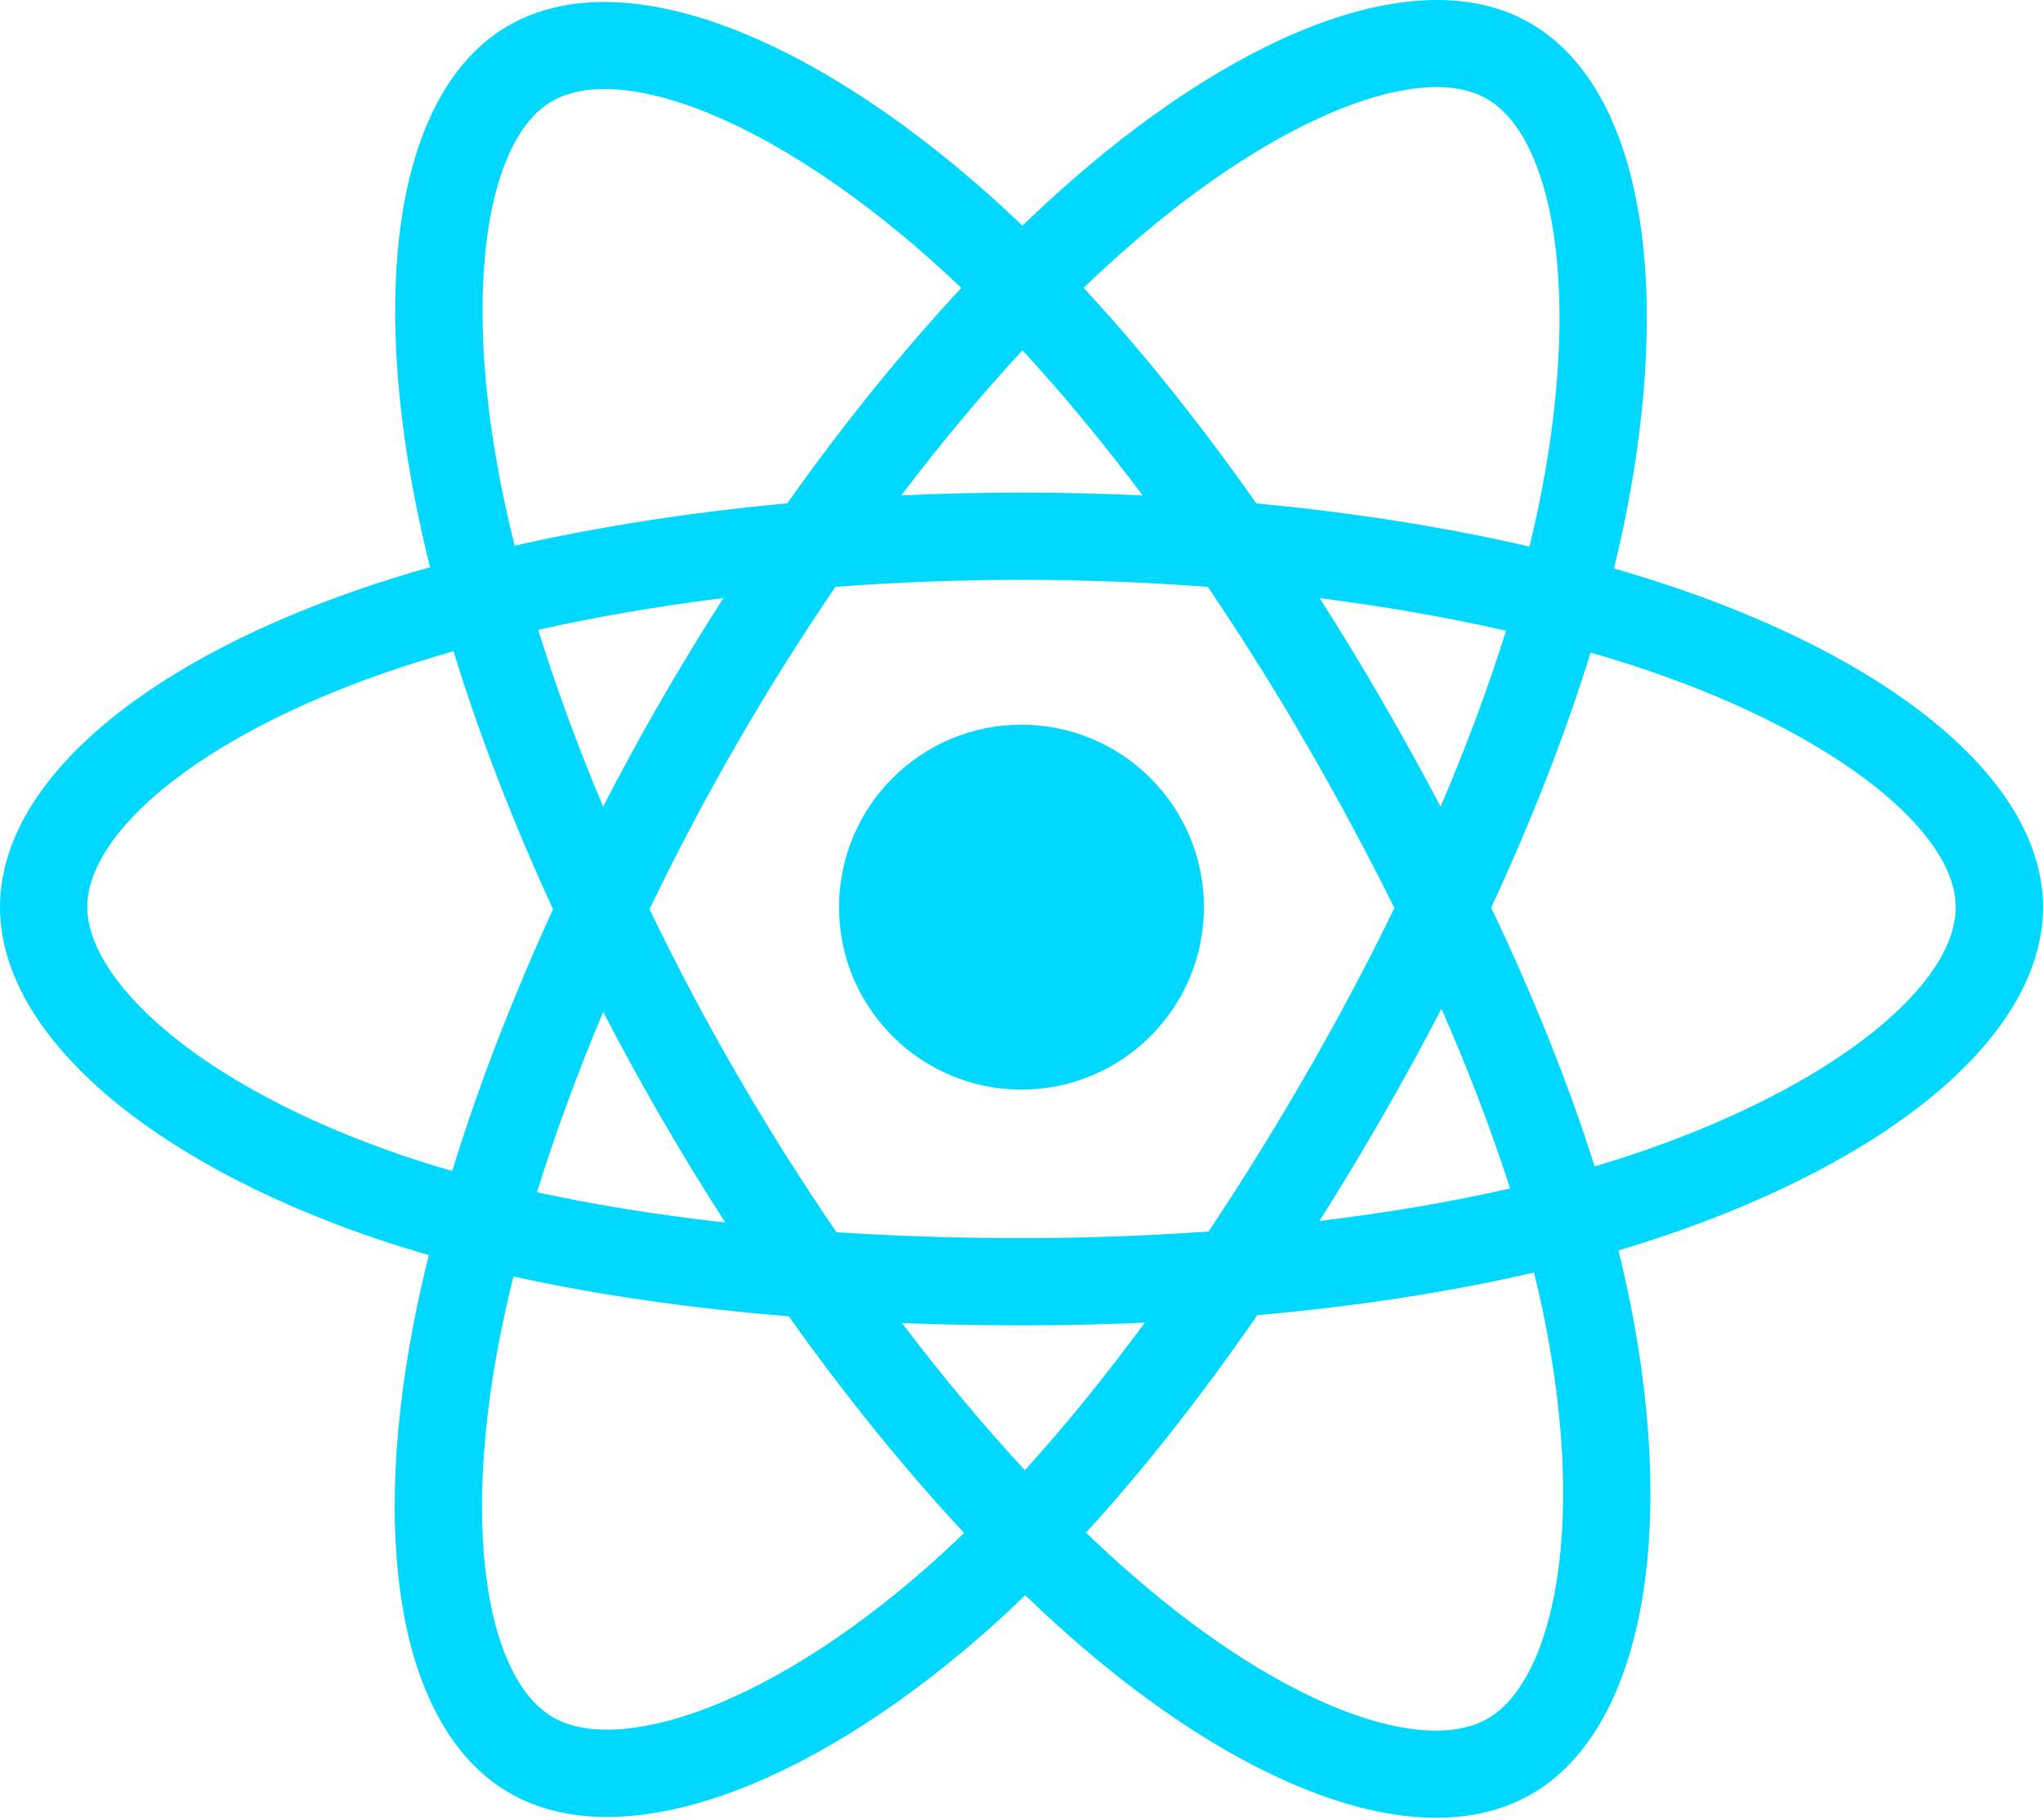
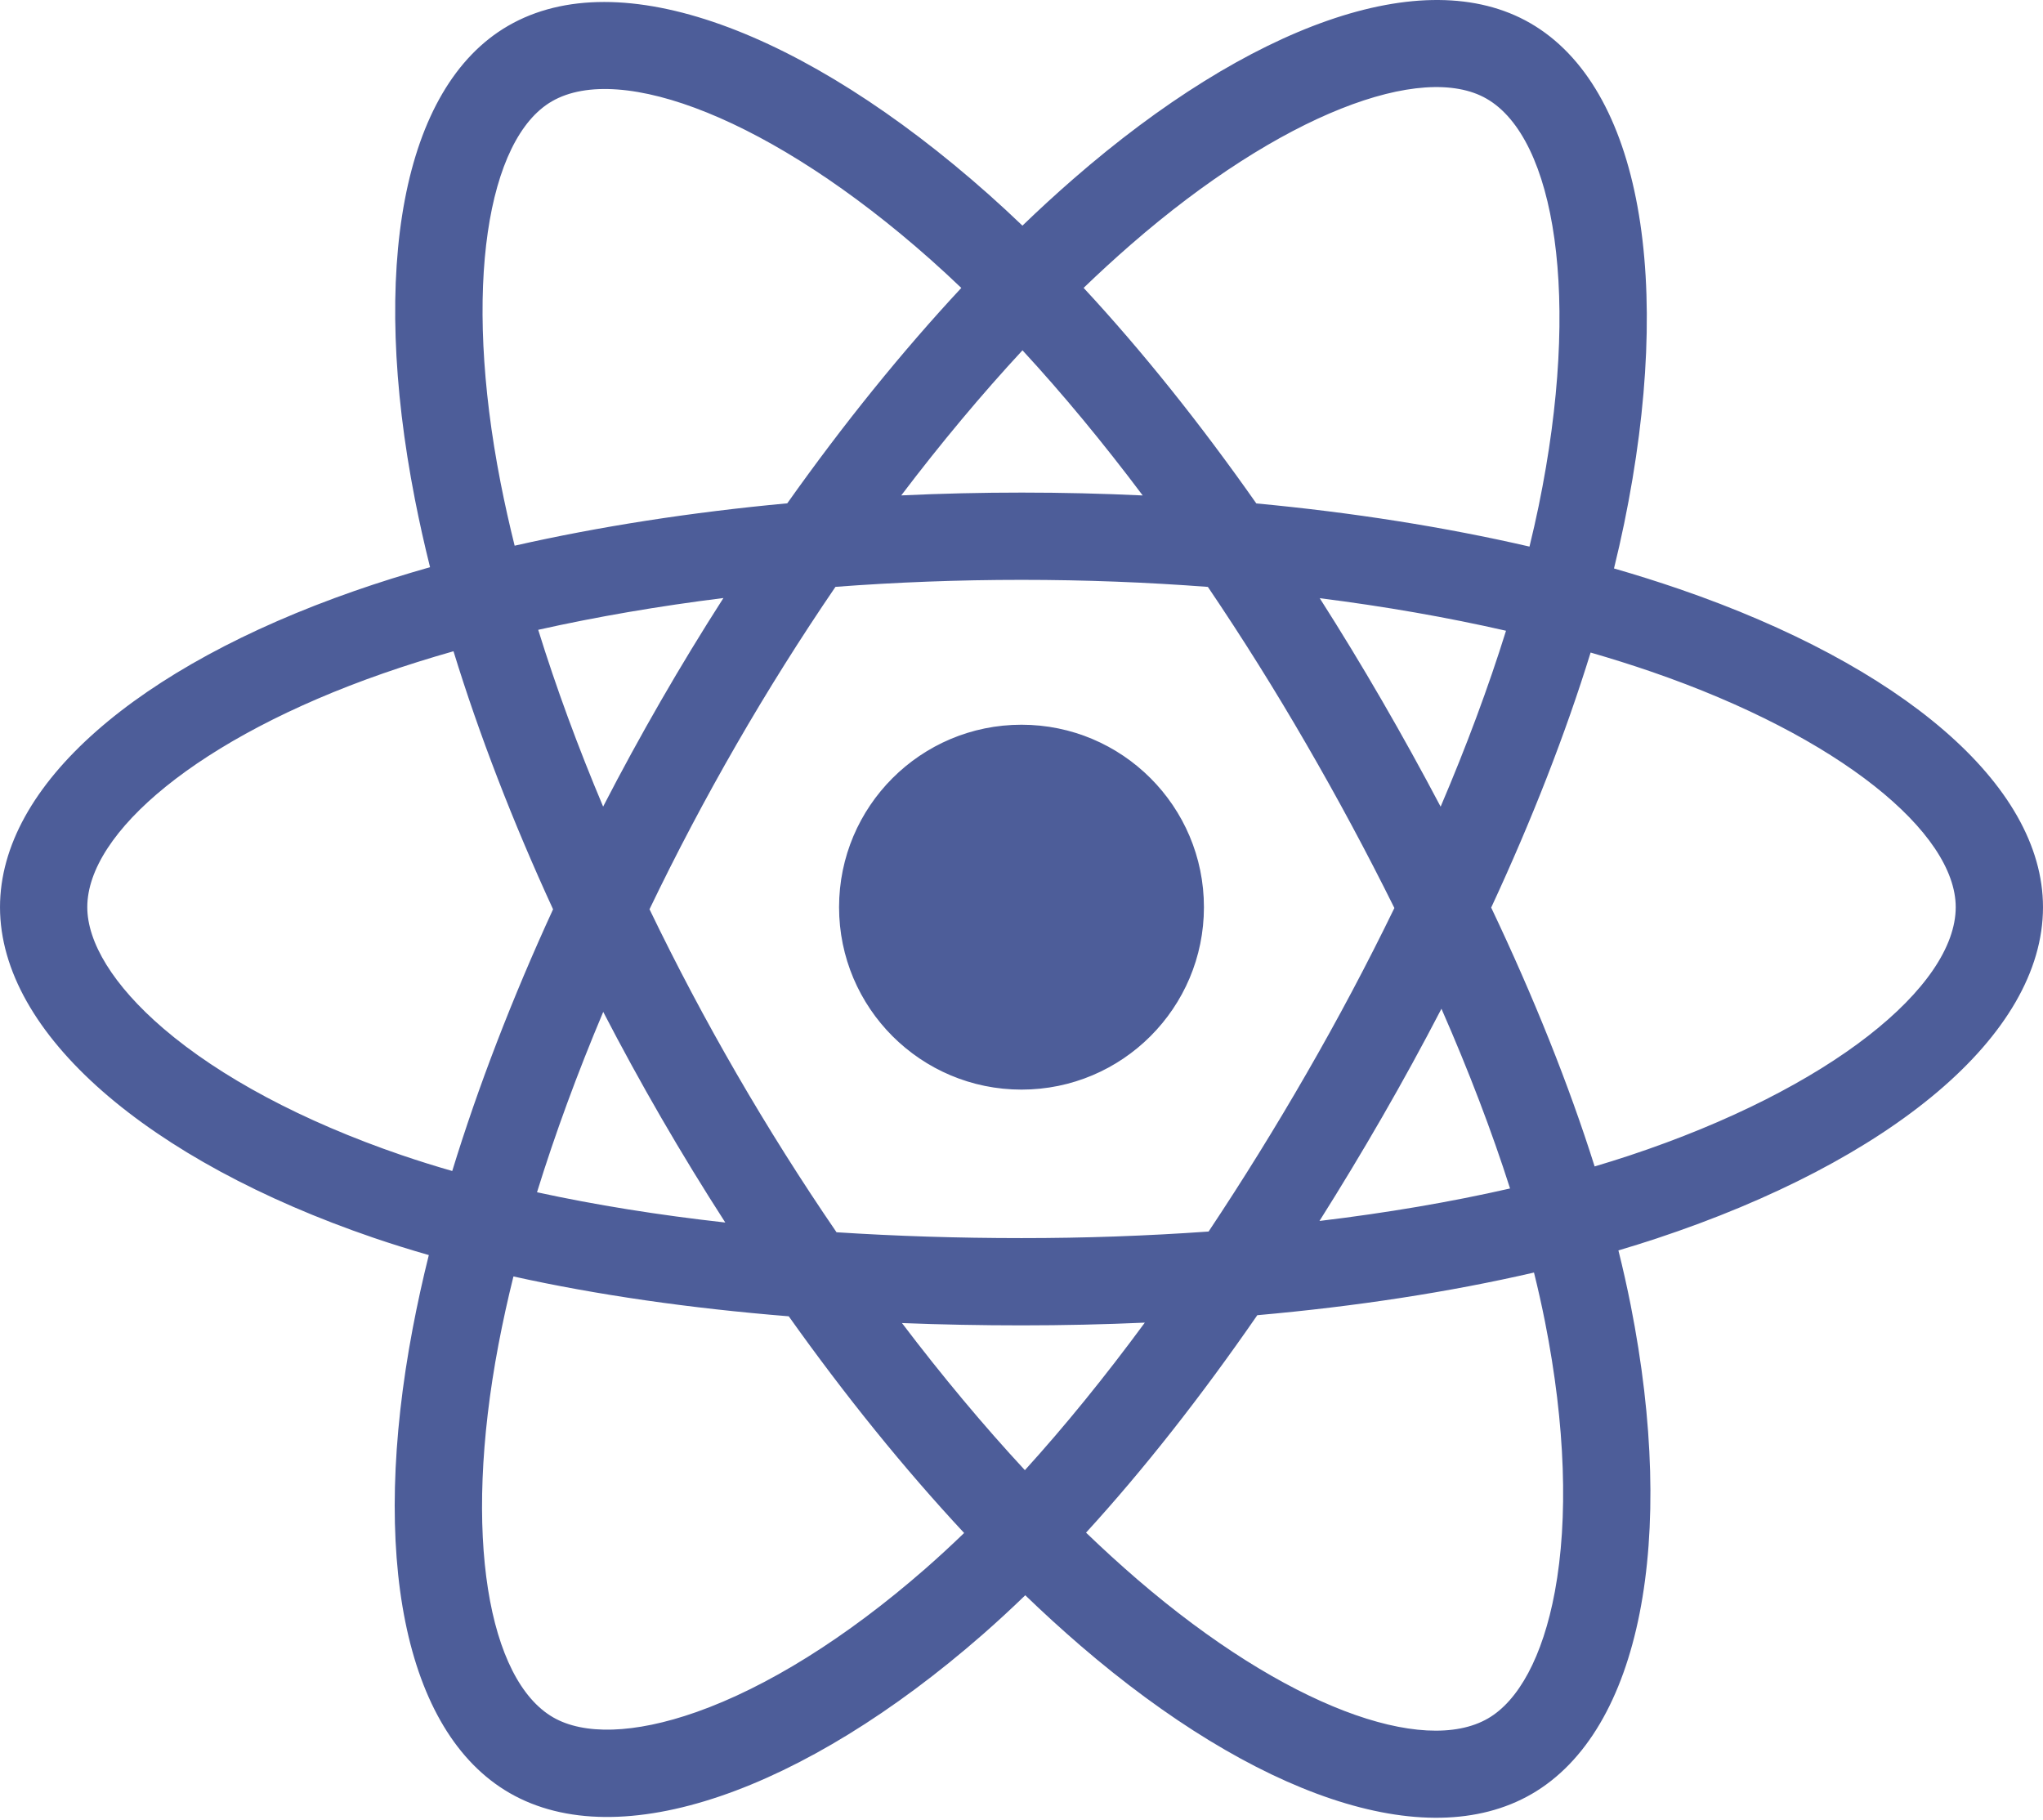
<svg xmlns="http://www.w3.org/2000/svg" aria-hidden="true" role="img" class="iconify iconify--logos" width="35.93" height="32" preserveAspectRatio="xMidYMid meet" viewBox="0 0 256 228">
-   <path fill="#00D8FF" d="M210.483 73.824a171.49 171.49 0 0 0-8.24-2.597c.465-1.9.893-3.777 1.273-5.621c6.238-30.281 2.16-54.676-11.769-62.708c-13.355-7.7-35.196.329-57.254 19.526a171.23 171.23 0 0 0-6.375 5.848a155.866 155.866 0 0 0-4.241-3.917C100.759 3.829 77.587-4.822 63.673 3.233C50.33 10.957 46.379 33.89 51.995 62.588a170.974 170.974 0 0 0 1.892 8.48c-3.28.932-6.445 1.924-9.474 2.98C17.309 83.498 0 98.307 0 113.668c0 15.865 18.582 31.778 46.812 41.427a145.52 145.52 0 0 0 6.921 2.165a167.467 167.467 0 0 0-2.01 9.138c-5.354 28.2-1.173 50.591 12.134 58.266c13.744 7.926 36.812-.22 59.273-19.855a145.567 145.567 0 0 0 5.342-4.923a168.064 168.064 0 0 0 6.92 6.314c21.758 18.722 43.246 26.282 56.54 18.586c13.731-7.949 18.194-32.003 12.4-61.268a145.016 145.016 0 0 0-1.535-6.842c1.62-.48 3.21-.974 4.76-1.488c29.348-9.723 48.443-25.443 48.443-41.52c0-15.417-17.868-30.326-45.517-39.844Zm-6.365 70.984c-1.4.463-2.836.91-4.3 1.345c-3.24-10.257-7.612-21.163-12.963-32.432c5.106-11 9.31-21.767 12.459-31.957c2.619.758 5.16 1.557 7.61 2.4c23.69 8.156 38.14 20.213 38.14 29.504c0 9.896-15.606 22.743-40.946 31.14Zm-10.514 20.834c2.562 12.94 2.927 24.64 1.23 33.787c-1.524 8.219-4.59 13.698-8.382 15.893c-8.067 4.67-25.32-1.4-43.927-17.412a156.726 156.726 0 0 1-6.437-5.87c7.214-7.889 14.423-17.06 21.459-27.246c12.376-1.098 24.068-2.894 34.671-5.345a134.17 134.17 0 0 1 1.386 6.193ZM87.276 214.515c-7.882 2.783-14.16 2.863-17.955.675c-8.075-4.657-11.432-22.636-6.853-46.752a156.923 156.923 0 0 1 1.869-8.499c10.486 2.32 22.093 3.988 34.498 4.994c7.084 9.967 14.501 19.128 21.976 27.15a134.668 134.668 0 0 1-4.877 4.492c-9.933 8.682-19.886 14.842-28.658 17.94ZM50.35 144.747c-12.483-4.267-22.792-9.812-29.858-15.863c-6.35-5.437-9.555-10.836-9.555-15.216c0-9.322 13.897-21.212 37.076-29.293c2.813-.98 5.757-1.905 8.812-2.773c3.204 10.42 7.406 21.315 12.477 32.332c-5.137 11.18-9.399 22.249-12.634 32.792a134.718 134.718 0 0 1-6.318-1.979Zm12.378-84.26c-4.811-24.587-1.616-43.134 6.425-47.789c8.564-4.958 27.502 2.111 47.463 19.835a144.318 144.318 0 0 1 3.841 3.545c-7.438 7.987-14.787 17.08-21.808 26.988c-12.04 1.116-23.565 2.908-34.161 5.309a160.342 160.342 0 0 1-1.76-7.887Zm110.427 27.268a347.8 347.8 0 0 0-7.785-12.803c8.168 1.033 15.994 2.404 23.343 4.08c-2.206 7.072-4.956 14.465-8.193 22.045a381.151 381.151 0 0 0-7.365-13.322Zm-45.032-43.861c5.044 5.465 10.096 11.566 15.065 18.186a322.04 322.04 0 0 0-30.257-.006c4.974-6.559 10.069-12.652 15.192-18.18ZM82.802 87.83a323.167 323.167 0 0 0-7.227 13.238c-3.184-7.553-5.909-14.98-8.134-22.152c7.304-1.634 15.093-2.97 23.209-3.984a321.524 321.524 0 0 0-7.848 12.897Zm8.081 65.352c-8.385-.936-16.291-2.203-23.593-3.793c2.26-7.3 5.045-14.885 8.298-22.6a321.187 321.187 0 0 0 7.257 13.246c2.594 4.48 5.28 8.868 8.038 13.147Zm37.542 31.03c-5.184-5.592-10.354-11.779-15.403-18.433c4.902.192 9.899.29 14.978.29c5.218 0 10.376-.117 15.453-.343c-4.985 6.774-10.018 12.97-15.028 18.486Zm52.198-57.817c3.422 7.8 6.306 15.345 8.596 22.52c-7.422 1.694-15.436 3.058-23.88 4.071a382.417 382.417 0 0 0 7.859-13.026a347.403 347.403 0 0 0 7.425-13.565Zm-16.898 8.101a358.557 358.557 0 0 1-12.281 19.815a329.4 329.4 0 0 1-23.444.823c-7.967 0-15.716-.248-23.178-.732a310.202 310.202 0 0 1-12.513-19.846h.001a307.41 307.41 0 0 1-10.923-20.627a310.278 310.278 0 0 1 10.89-20.637l-.001.001a307.318 307.318 0 0 1 12.413-19.761c7.613-.576 15.42-.876 23.31-.876H128c7.926 0 15.743.303 23.354.883a329.357 329.357 0 0 1 12.335 19.695a358.489 358.489 0 0 1 11.036 20.54a329.472 329.472 0 0 1-11 20.722Zm22.56-122.124c8.572 4.944 11.906 24.881 6.52 51.026c-.344 1.668-.73 3.367-1.15 5.09c-10.622-2.452-22.155-4.275-34.23-5.408c-7.034-10.017-14.323-19.124-21.64-27.008a160.789 160.789 0 0 1 5.888-5.4c18.9-16.447 36.564-22.941 44.612-18.3ZM128 90.808c12.625 0 22.86 10.235 22.86 22.86s-10.235 22.86-22.86 22.86s-22.86-10.235-22.86-22.86s10.235-22.86 22.86-22.86Z" />
+   <path fill="#4D5D99" d="M210.483 73.824a171.49 171.49 0 0 0-8.24-2.597c.465-1.9.893-3.777 1.273-5.621c6.238-30.281 2.16-54.676-11.769-62.708c-13.355-7.7-35.196.329-57.254 19.526a171.23 171.23 0 0 0-6.375 5.848a155.866 155.866 0 0 0-4.241-3.917C100.759 3.829 77.587-4.822 63.673 3.233C50.33 10.957 46.379 33.89 51.995 62.588a170.974 170.974 0 0 0 1.892 8.48c-3.28.932-6.445 1.924-9.474 2.98C17.309 83.498 0 98.307 0 113.668c0 15.865 18.582 31.778 46.812 41.427a145.52 145.52 0 0 0 6.921 2.165a167.467 167.467 0 0 0-2.01 9.138c-5.354 28.2-1.173 50.591 12.134 58.266c13.744 7.926 36.812-.22 59.273-19.855a145.567 145.567 0 0 0 5.342-4.923a168.064 168.064 0 0 0 6.92 6.314c21.758 18.722 43.246 26.282 56.54 18.586c13.731-7.949 18.194-32.003 12.4-61.268a145.016 145.016 0 0 0-1.535-6.842c1.62-.48 3.21-.974 4.76-1.488c29.348-9.723 48.443-25.443 48.443-41.52c0-15.417-17.868-30.326-45.517-39.844Zm-6.365 70.984c-1.4.463-2.836.91-4.3 1.345c-3.24-10.257-7.612-21.163-12.963-32.432c5.106-11 9.31-21.767 12.459-31.957c2.619.758 5.16 1.557 7.61 2.4c23.69 8.156 38.14 20.213 38.14 29.504c0 9.896-15.606 22.743-40.946 31.14Zm-10.514 20.834c2.562 12.94 2.927 24.64 1.23 33.787c-1.524 8.219-4.59 13.698-8.382 15.893c-8.067 4.67-25.32-1.4-43.927-17.412a156.726 156.726 0 0 1-6.437-5.87c7.214-7.889 14.423-17.06 21.459-27.246c12.376-1.098 24.068-2.894 34.671-5.345a134.17 134.17 0 0 1 1.386 6.193ZM87.276 214.515c-7.882 2.783-14.16 2.863-17.955.675c-8.075-4.657-11.432-22.636-6.853-46.752a156.923 156.923 0 0 1 1.869-8.499c10.486 2.32 22.093 3.988 34.498 4.994c7.084 9.967 14.501 19.128 21.976 27.15a134.668 134.668 0 0 1-4.877 4.492c-9.933 8.682-19.886 14.842-28.658 17.94ZM50.35 144.747c-12.483-4.267-22.792-9.812-29.858-15.863c-6.35-5.437-9.555-10.836-9.555-15.216c0-9.322 13.897-21.212 37.076-29.293c2.813-.98 5.757-1.905 8.812-2.773c3.204 10.42 7.406 21.315 12.477 32.332c-5.137 11.18-9.399 22.249-12.634 32.792a134.718 134.718 0 0 1-6.318-1.979Zm12.378-84.26c-4.811-24.587-1.616-43.134 6.425-47.789c8.564-4.958 27.502 2.111 47.463 19.835a144.318 144.318 0 0 1 3.841 3.545c-7.438 7.987-14.787 17.08-21.808 26.988c-12.04 1.116-23.565 2.908-34.161 5.309a160.342 160.342 0 0 1-1.76-7.887Zm110.427 27.268a347.8 347.8 0 0 0-7.785-12.803c8.168 1.033 15.994 2.404 23.343 4.08c-2.206 7.072-4.956 14.465-8.193 22.045a381.151 381.151 0 0 0-7.365-13.322Zm-45.032-43.861c5.044 5.465 10.096 11.566 15.065 18.186a322.04 322.04 0 0 0-30.257-.006c4.974-6.559 10.069-12.652 15.192-18.18ZM82.802 87.83a323.167 323.167 0 0 0-7.227 13.238c-3.184-7.553-5.909-14.98-8.134-22.152c7.304-1.634 15.093-2.97 23.209-3.984a321.524 321.524 0 0 0-7.848 12.897Zm8.081 65.352c-8.385-.936-16.291-2.203-23.593-3.793c2.26-7.3 5.045-14.885 8.298-22.6a321.187 321.187 0 0 0 7.257 13.246c2.594 4.48 5.28 8.868 8.038 13.147Zm37.542 31.03c-5.184-5.592-10.354-11.779-15.403-18.433c4.902.192 9.899.29 14.978.29c5.218 0 10.376-.117 15.453-.343c-4.985 6.774-10.018 12.97-15.028 18.486Zm52.198-57.817c3.422 7.8 6.306 15.345 8.596 22.52c-7.422 1.694-15.436 3.058-23.88 4.071a382.417 382.417 0 0 0 7.859-13.026a347.403 347.403 0 0 0 7.425-13.565Zm-16.898 8.101a358.557 358.557 0 0 1-12.281 19.815a329.4 329.4 0 0 1-23.444.823c-7.967 0-15.716-.248-23.178-.732a310.202 310.202 0 0 1-12.513-19.846h.001a307.41 307.41 0 0 1-10.923-20.627a310.278 310.278 0 0 1 10.89-20.637l-.001.001a307.318 307.318 0 0 1 12.413-19.761c7.613-.576 15.42-.876 23.31-.876H128c7.926 0 15.743.303 23.354.883a329.357 329.357 0 0 1 12.335 19.695a358.489 358.489 0 0 1 11.036 20.54a329.472 329.472 0 0 1-11 20.722Zm22.56-122.124c8.572 4.944 11.906 24.881 6.52 51.026c-.344 1.668-.73 3.367-1.15 5.09c-10.622-2.452-22.155-4.275-34.23-5.408c-7.034-10.017-14.323-19.124-21.64-27.008a160.789 160.789 0 0 1 5.888-5.4c18.9-16.447 36.564-22.941 44.612-18.3ZM128 90.808c12.625 0 22.86 10.235 22.86 22.86s-10.235 22.86-22.86 22.86s-22.86-10.235-22.86-22.86s10.235-22.86 22.86-22.86Z" />
</svg>
